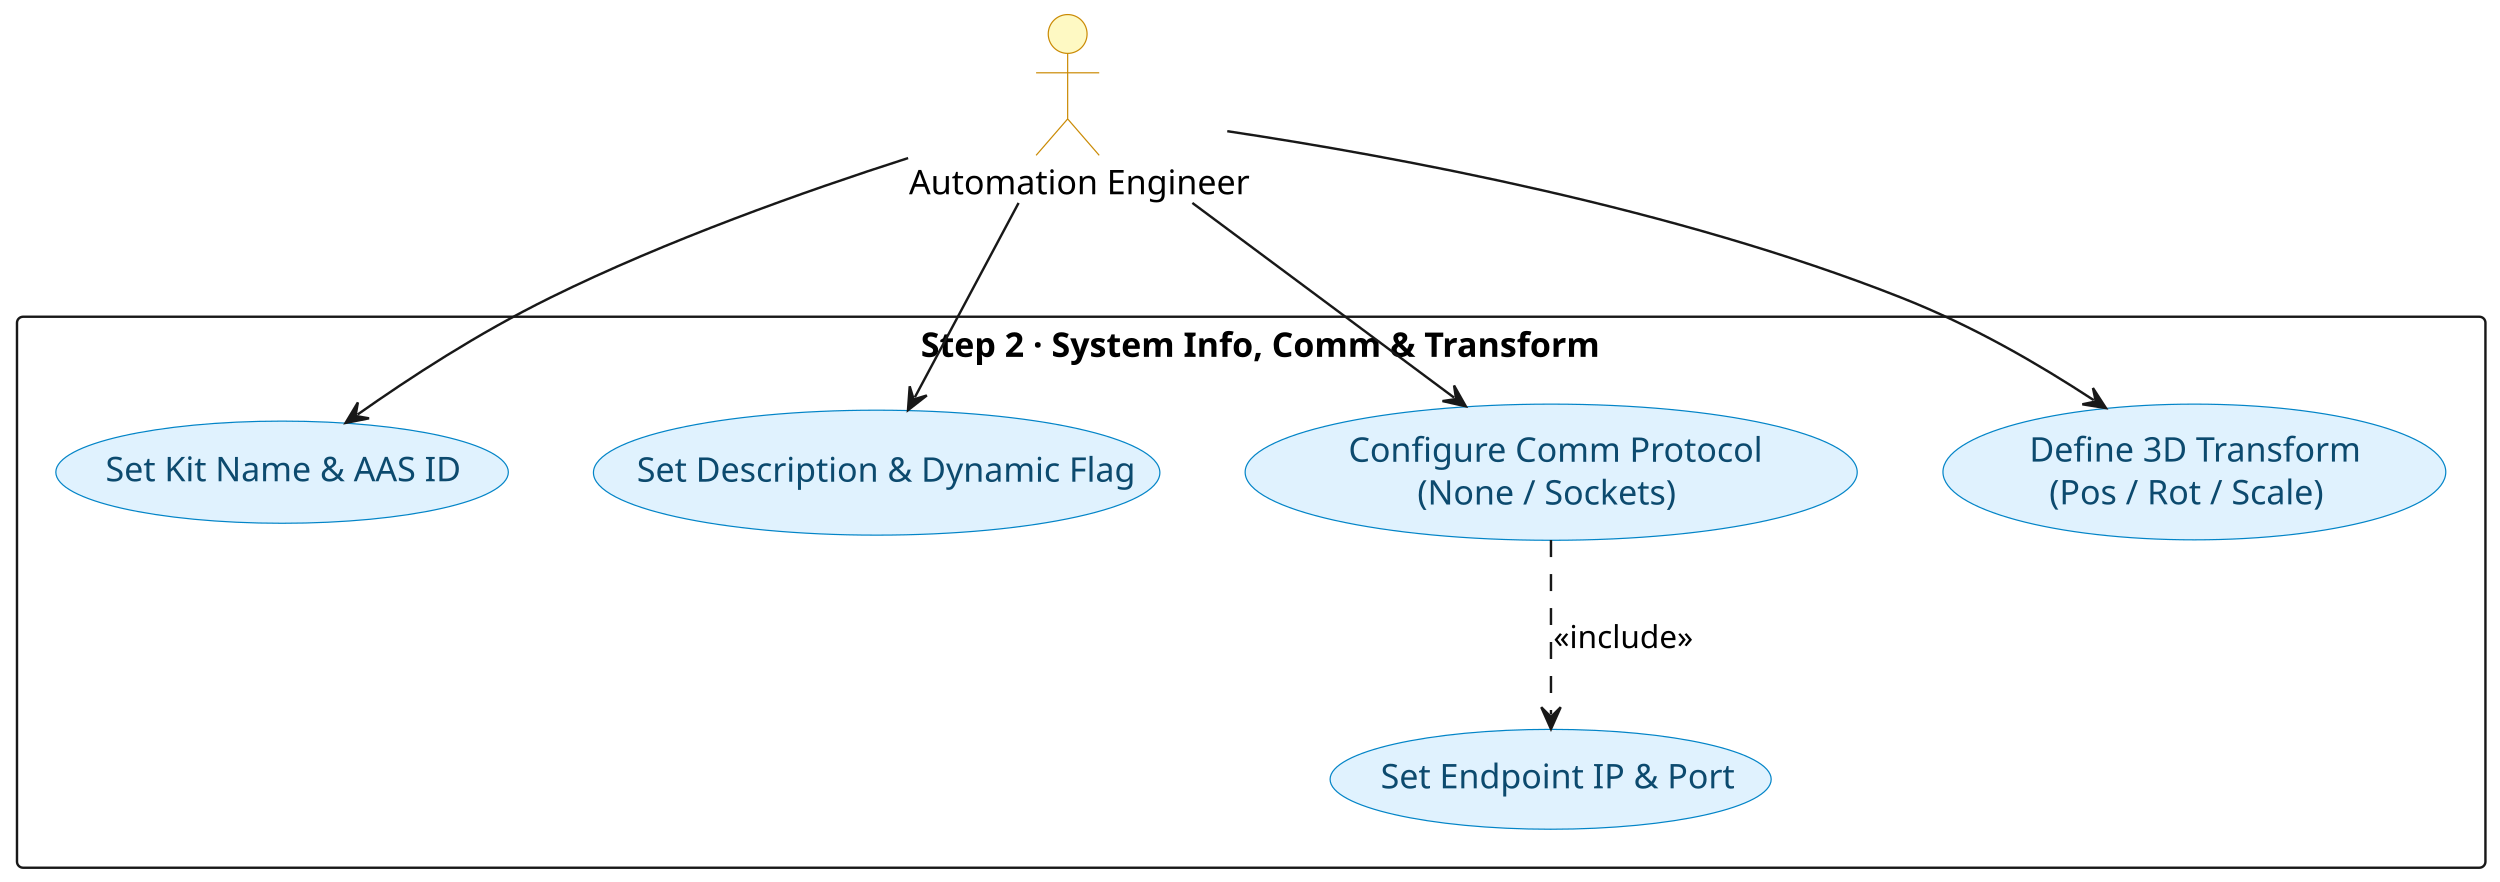
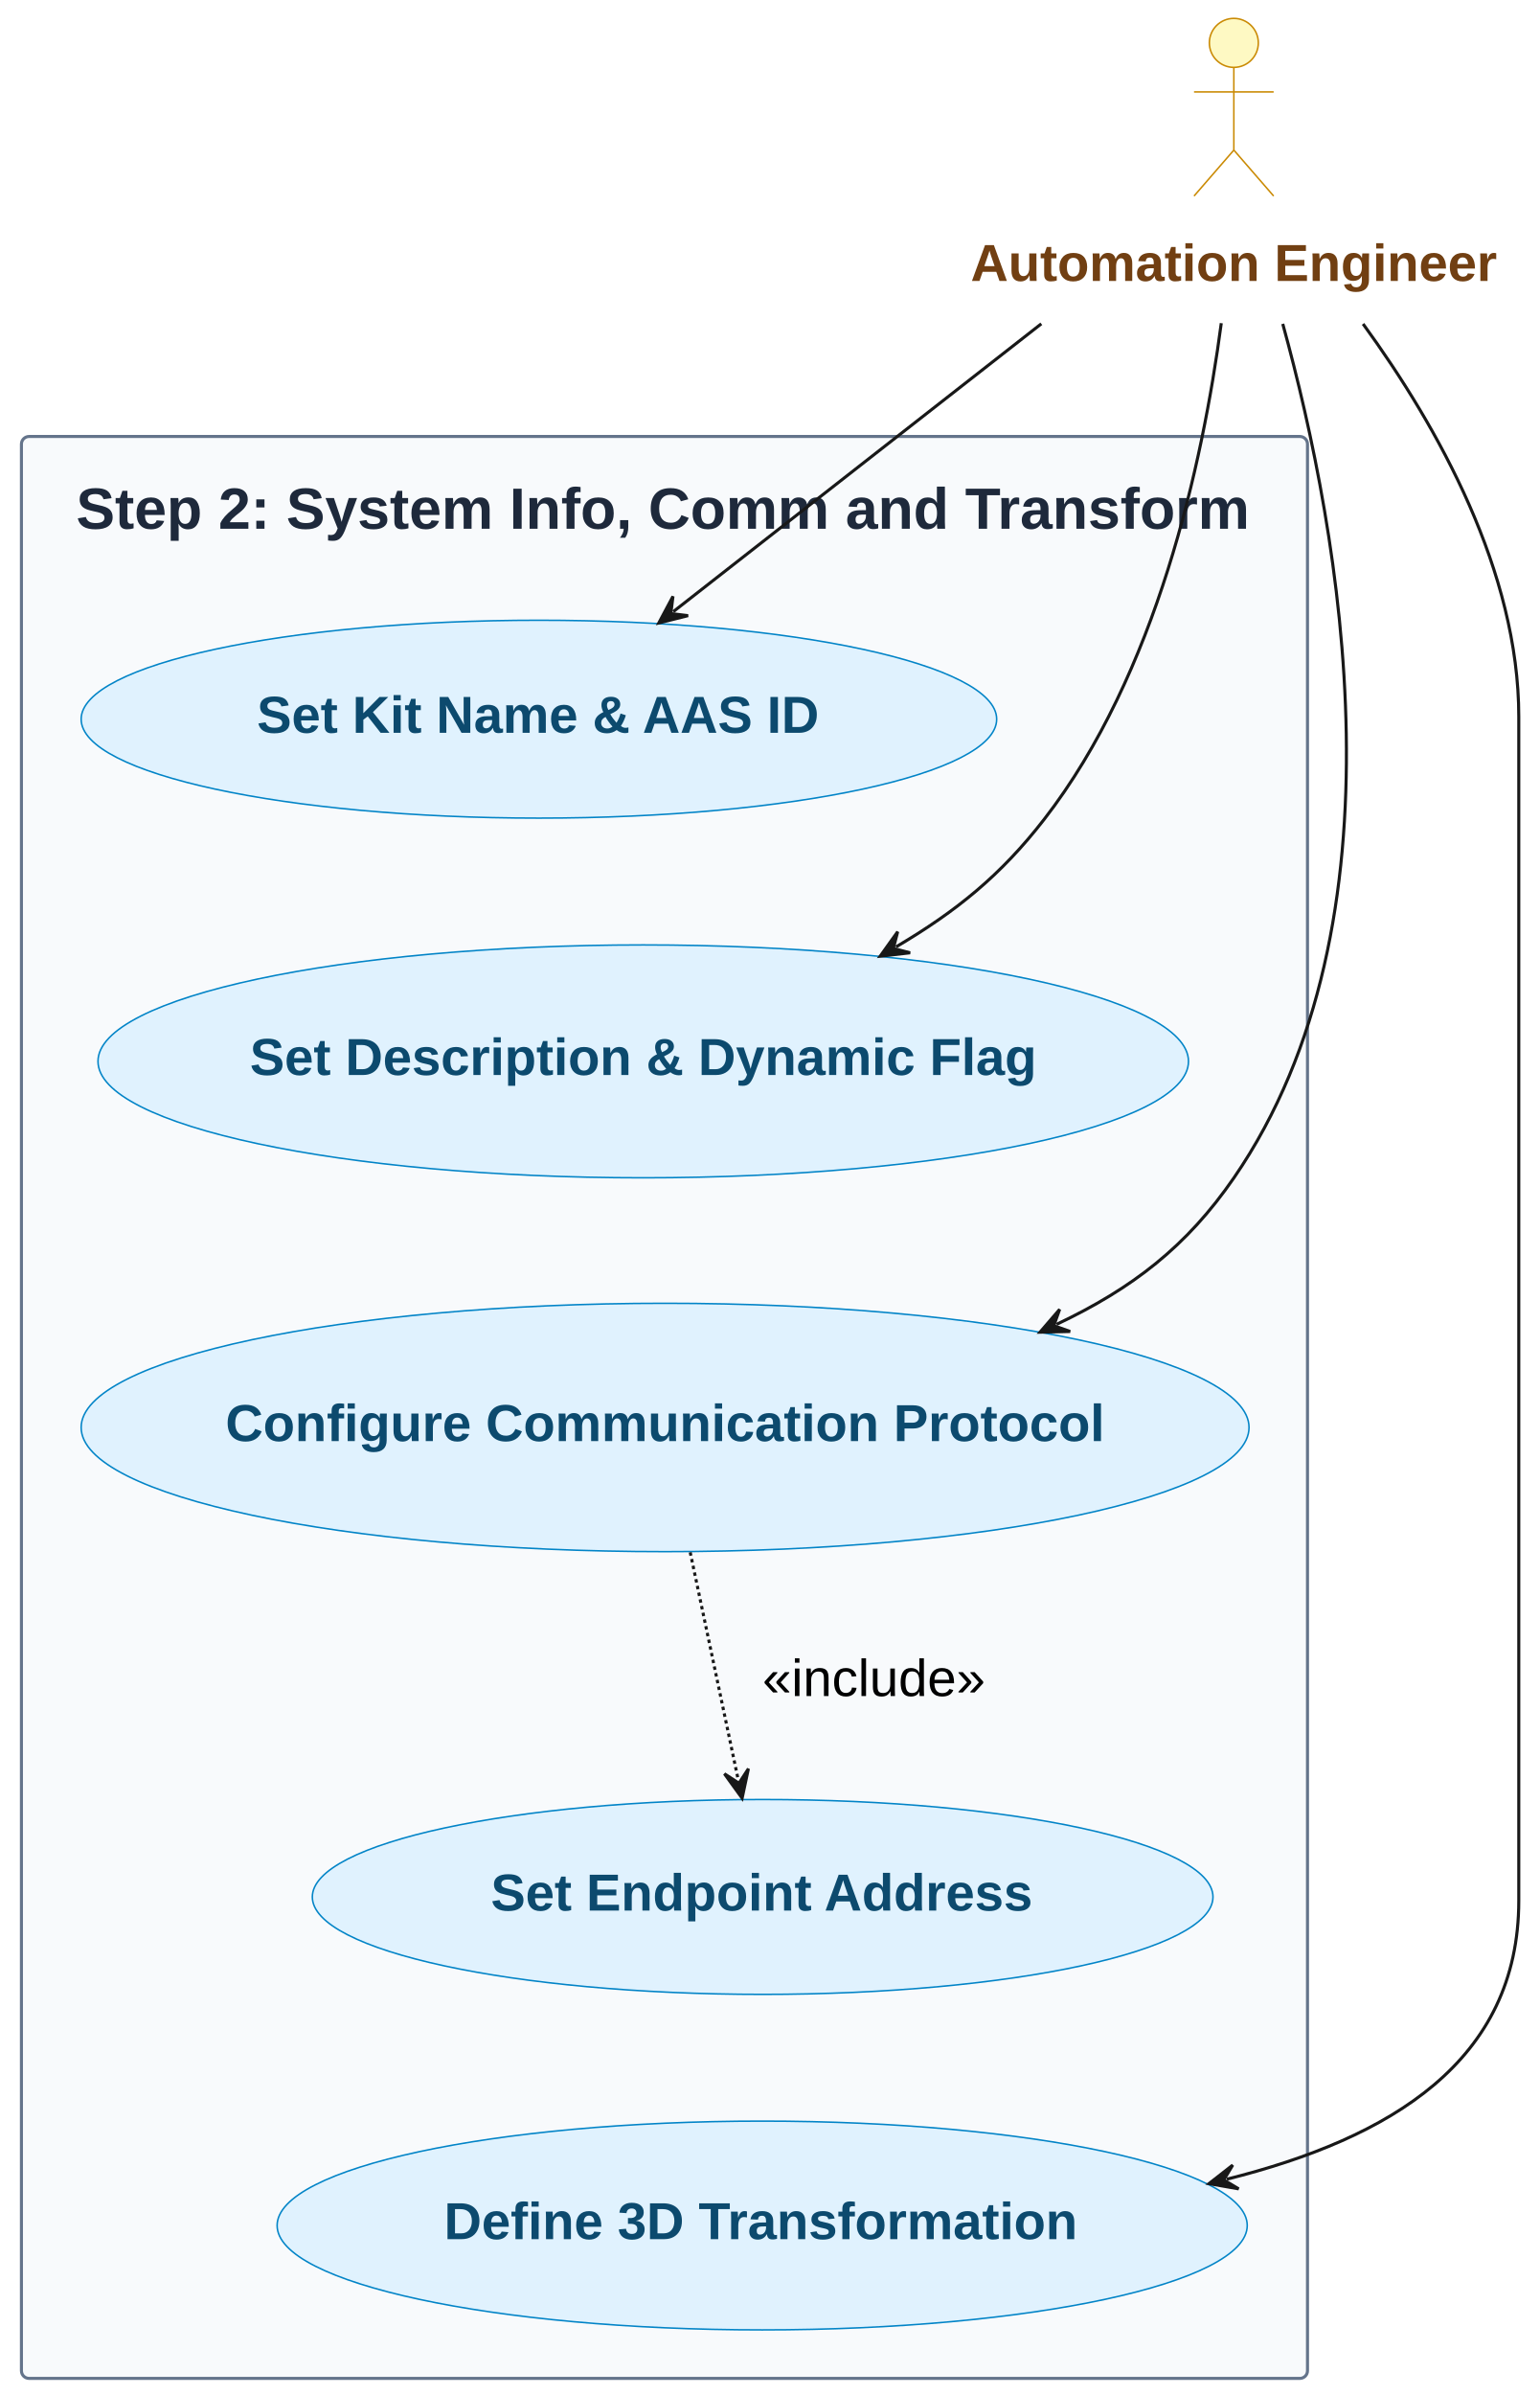
- <svg xmlns="http://www.w3.org/2000/svg" contentStyleType="text/css" height="363px" preserveAspectRatio="none" style="width:1030px;height:363px;background:#FFFFFF;" version="1.1" viewBox="0 0 1030 363" width="1030px" zoomAndPan="magnify">
+ <svg xmlns="http://www.w3.org/2000/svg" contentStyleType="text/css" height="4887.5px" preserveAspectRatio="none" style="width:3143px;height:4887px;background:#FFFFFF;" version="1.1" viewBox="0 0 3143 4887" width="3143.75px" zoomAndPan="magnify">
  <defs />
  <g>
-     <g id="cluster_Step 2 · System Info, Comm &amp; Transform">
-       <rect fill="none" height="227" rx="2.5" ry="2.5" style="stroke:#181818;stroke-width:1.0;" width="1017" x="7" y="130.5" />
-       <text fill="#000000" font-family="sans-serif" font-size="14" font-weight="bold" lengthAdjust="spacing" textLength="272.269" x="379.366" y="147.033">Step 2 · System Info, Comm &amp; Transform</text>
+     <g id="cluster_Step 2: System Info, Comm and Transform">
+       <rect fill="#F8FAFC" height="3962.5" rx="15.625" ry="15.625" style="stroke:#64748B;stroke-width:6.25;" width="2625" x="43.75" y="890.625" />
+       <text fill="#1E293B" font-family="Arial" font-size="118.75" font-weight="bold" lengthAdjust="spacing" textLength="2401.788" x="155.356" y="1078.954">Step 2: System Info, Comm and Transform</text>
    </g>
    <g id="elem_UC2A">
-       <ellipse cx="116.218" cy="194.544" fill="#E0F2FE" rx="93.218" ry="21.044" style="stroke:#0284C7;stroke-width:0.5;" />
-       <text fill="#0C4A6E" font-family="sans-serif" font-size="14" lengthAdjust="spacing" textLength="145.496" x="43.47" y="198.272">Set Kit Name &amp; AAS ID</text>
+       <ellipse cx="1099.981" cy="1467.496" fill="#E0F2FE" rx="934.356" ry="201.871" style="stroke:#0284C7;stroke-width:3.125;" />
+       <text fill="#0C4A6E" font-family="Arial" font-size="106.25" font-weight="bold" lengthAdjust="spacing" textLength="1151.266" x="524.347" y="1495.307">Set Kit Name &amp; AAS ID</text>
    </g>
    <g id="elem_UC2B">
-       <ellipse cx="361.183" cy="194.737" fill="#E0F2FE" rx="116.683" ry="25.737" style="stroke:#0284C7;stroke-width:0.5;" />
-       <text fill="#0C4A6E" font-family="sans-serif" font-size="14" lengthAdjust="spacing" textLength="197.627" x="262.37" y="198.465">Set Description &amp; Dynamic Flag</text>
+       <ellipse cx="1312.921" cy="2165.709" fill="#E0F2FE" rx="1112.921" ry="237.584" style="stroke:#0284C7;stroke-width:3.125;" />
+       <text fill="#0C4A6E" font-family="Arial" font-size="106.25" font-weight="bold" lengthAdjust="spacing" textLength="1605.942" x="509.95" y="2193.52">Set Description &amp; Dynamic Flag</text>
    </g>
    <g id="elem_UC2C">
-       <ellipse cx="639.086" cy="194.548" fill="#E0F2FE" rx="126.086" ry="28.049" style="stroke:#0284C7;stroke-width:0.5;" />
-       <text fill="#0C4A6E" font-family="sans-serif" font-size="14" lengthAdjust="spacing" textLength="161.061" x="555.555" y="190.26">Configure Comm Protocol</text>
-       <text fill="#0C4A6E" font-family="sans-serif" font-size="14" lengthAdjust="spacing" textLength="104.262" x="583.955" y="207.87">(None / Sockets)</text>
+       <ellipse cx="1357.526" cy="2912.755" fill="#E0F2FE" rx="1191.901" ry="253.38" style="stroke:#0284C7;stroke-width:3.125;" />
+       <text fill="#0C4A6E" font-family="Arial" font-size="106.25" font-weight="bold" lengthAdjust="spacing" textLength="1794.421" x="460.315" y="2940.566">Configure Communication Protocol</text>
    </g>
    <g id="elem_UC2D">
-       <ellipse cx="638.865" cy="321.073" fill="#E0F2FE" rx="90.865" ry="20.573" style="stroke:#0284C7;stroke-width:0.5;" />
-       <text fill="#0C4A6E" font-family="sans-serif" font-size="14" lengthAdjust="spacing" textLength="140.082" x="568.824" y="324.802">Set Endpoint IP &amp; Port</text>
+       <ellipse cx="1556.67" cy="3870.709" fill="#E0F2FE" rx="919.17" ry="198.834" style="stroke:#0284C7;stroke-width:3.125;" />
+       <text fill="#0C4A6E" font-family="Arial" font-size="106.25" font-weight="bold" lengthAdjust="spacing" textLength="1109.814" x="1001.763" y="3898.52">Set Endpoint Address</text>
    </g>
    <g id="elem_UC2E">
-       <ellipse cx="904.079" cy="194.458" fill="#E0F2FE" rx="103.579" ry="27.958" style="stroke:#0284C7;stroke-width:0.5;" />
-       <text fill="#0C4A6E" font-family="sans-serif" font-size="14" lengthAdjust="spacing" textLength="129.931" x="836.114" y="190.17">Define 3D Transform</text>
-       <text fill="#0C4A6E" font-family="sans-serif" font-size="14" lengthAdjust="spacing" textLength="113.593" x="844.283" y="207.779">(Pos / Rot / Scale)</text>
+       <ellipse cx="1555.695" cy="4541.139" fill="#E0F2FE" rx="990.07" ry="213.014" style="stroke:#0284C7;stroke-width:3.125;" />
+       <text fill="#0C4A6E" font-family="Arial" font-size="106.25" font-weight="bold" lengthAdjust="spacing" textLength="1298.813" x="906.289" y="4568.95">Define 3D Transformation</text>
    </g>
    <g id="elem_Eng">
-       <ellipse cx="439.875" cy="14" fill="#FEF9C3" rx="8" ry="8" style="stroke:#CA8A04;stroke-width:0.5;" />
-       <path d="M439.875,22 L439.875,49 M426.875,30 L452.875,30 M439.875,49 L426.875,64 M439.875,49 L452.875,64 " fill="none" style="stroke:#CA8A04;stroke-width:0.5;" />
-       <text fill="#000000" font-family="sans-serif" font-size="14" lengthAdjust="spacing" textLength="130.751" x="374.5" y="80.033">Automation Engineer</text>
+       <ellipse cx="2518.414" cy="87.5" fill="#FEF9C3" rx="50" ry="50" style="stroke:#CA8A04;stroke-width:3.125;" />
+       <path d="M2518.414,137.5 L2518.414,306.25 M2437.164,187.5 L2599.664,187.5 M2518.414,306.25 L2437.164,400 M2518.414,306.25 L2599.664,400 " fill="none" style="stroke:#CA8A04;stroke-width:3.125;" />
+       <text fill="#713F12" font-family="Arial" font-size="106.25" font-weight="bold" lengthAdjust="spacing" textLength="1074.329" x="1981.25" y="573.274">Automation Engineer</text>
    </g>
    <g id="link_UC2C_UC2D">
-       <path d="M639,222.51 C639,245.97 639,273.38 639,294.37 " fill="none" id="UC2C-to-UC2D" style="stroke:#181818;stroke-width:1.0;stroke-dasharray:7.0,7.0;" />
-       <polygon fill="#181818" points="639,300.37,643,291.37,639,295.37,635,291.37,639,300.37" style="stroke:#181818;stroke-width:1.0;" />
-       <text fill="#000000" font-family="sans-serif" font-size="13" lengthAdjust="spacing" textLength="55.656" x="640" y="266.995">«include»</text>
+       <path d="M1408.812,3167.5 C1441.875,3324.25 1476.249,3486.997 1506.999,3632.56 " fill="none" id="UC2C-to-UC2D-1" style="stroke:#181818;stroke-width:6.25;stroke-dasharray:7.0,7.0;" />
+       <polygon fill="#181818" points="1514.75,3669.25,1527.584,3609.047,1508.291,3638.675,1478.664,3619.382,1514.75,3669.25" style="stroke:#181818;stroke-width:6.25;" />
+       <text fill="#000000" font-family="Arial" font-size="106.25" lengthAdjust="spacing" textLength="454.883" x="1556.25" y="3460.774">«include»</text>
    </g>
    <g id="link_Eng_UC2A">
-       <path d="M374.14,65.12 C331.24,78.9 274.61,99.03 227,122.5 C196.63,137.47 169.189,155.41 147.289,170.8 " fill="none" id="Eng-to-UC2A" style="stroke:#181818;stroke-width:1.0;" />
-       <polygon fill="#181818" points="142.38,174.25,152.043,172.348,146.471,171.375,147.444,165.803,142.38,174.25" style="stroke:#181818;stroke-width:1.0;" />
+       <path d="M2125.438,660.688 C1875.312,856.25 1588.854,1080.277 1374.229,1248.089 " fill="none" id="Eng-to-UC2A" style="stroke:#181818;stroke-width:6.25;" />
+       <polygon fill="#181818" points="1344.688,1271.188,1404.399,1256.235,1369.306,1251.939,1373.601,1216.845,1344.688,1271.188" style="stroke:#181818;stroke-width:6.25;" />
    </g>
    <g id="link_Eng_UC2B">
-       <path d="M419.66,83.61 C405.3,110.51 389.315,140.446 376.914,163.686 " fill="none" id="Eng-to-UC2B" style="stroke:#181818;stroke-width:1.0;" />
-       <polygon fill="#181818" points="374.09,168.98,381.856,162.923,376.444,164.569,374.798,159.157,374.09,168.98" style="stroke:#181818;stroke-width:1.0;" />
+       <path d="M2492.75,659.438 C2454.625,946.938 2360.875,1375.875 2131.25,1671.875 C2043.062,1785.625 1952.497,1859.276 1828.809,1932.151 " fill="none" id="Eng-to-UC2B" style="stroke:#181818;stroke-width:6.25;" />
+       <polygon fill="#181818" points="1796.5,1951.188,1857.654,1944.173,1823.424,1935.324,1832.273,1901.094,1796.5,1951.188" style="stroke:#181818;stroke-width:6.25;" />
    </g>
    <g id="link_Eng_UC2C">
-       <path d="M491.25,83.61 C526.6,109.91 567.865,140.6 599.095,163.82 " fill="none" id="Eng-to-UC2C" style="stroke:#181818;stroke-width:1.0;" />
-       <polygon fill="#181818" points="603.91,167.4,599.074,158.82,599.898,164.417,594.301,165.24,603.91,167.4" style="stroke:#181818;stroke-width:1.0;" />
+       <path d="M2618.25,660.875 C2737.125,1091.75 2878.25,1880.438 2518.75,2403.125 C2422.188,2543.562 2311.389,2629.008 2156.639,2702.32 " fill="none" id="Eng-to-UC2C" style="stroke:#181818;stroke-width:6.25;" />
+       <polygon fill="#181818" points="2122.75,2718.375,2184.287,2716.885,2150.991,2704.996,2162.881,2671.7,2122.75,2718.375" style="stroke:#181818;stroke-width:6.25;" />
    </g>
    <g id="link_Eng_UC2E">
-       <path d="M505.63,54.05 C576.01,64.63 690.18,85.88 783,122.5 C813.02,134.34 839.356,149.67 862.626,164.86 " fill="none" id="Eng-to-UC2E" style="stroke:#181818;stroke-width:1.0;" />
-       <polygon fill="#181818" points="867.65,168.14,862.3,159.871,863.463,165.407,857.927,166.57,867.65,168.14" style="stroke:#181818;stroke-width:1.0;" />
+       <path d="M2782.188,660.938 C2935.938,872.188 3100,1166.812 3100,1462.5 C3100,1462.5 3100,1462.5 3100,3878.125 C3100,4205.75 2838.255,4363.092 2504.005,4446.655 " fill="none" id="Eng-to-UC2E" style="stroke:#181818;stroke-width:6.25;" />
+       <polygon fill="#181818" points="2467.625,4455.75,2528.259,4466.361,2497.942,4448.171,2516.132,4417.854,2467.625,4455.75" style="stroke:#181818;stroke-width:6.25;" />
    </g>
  </g>
</svg>
